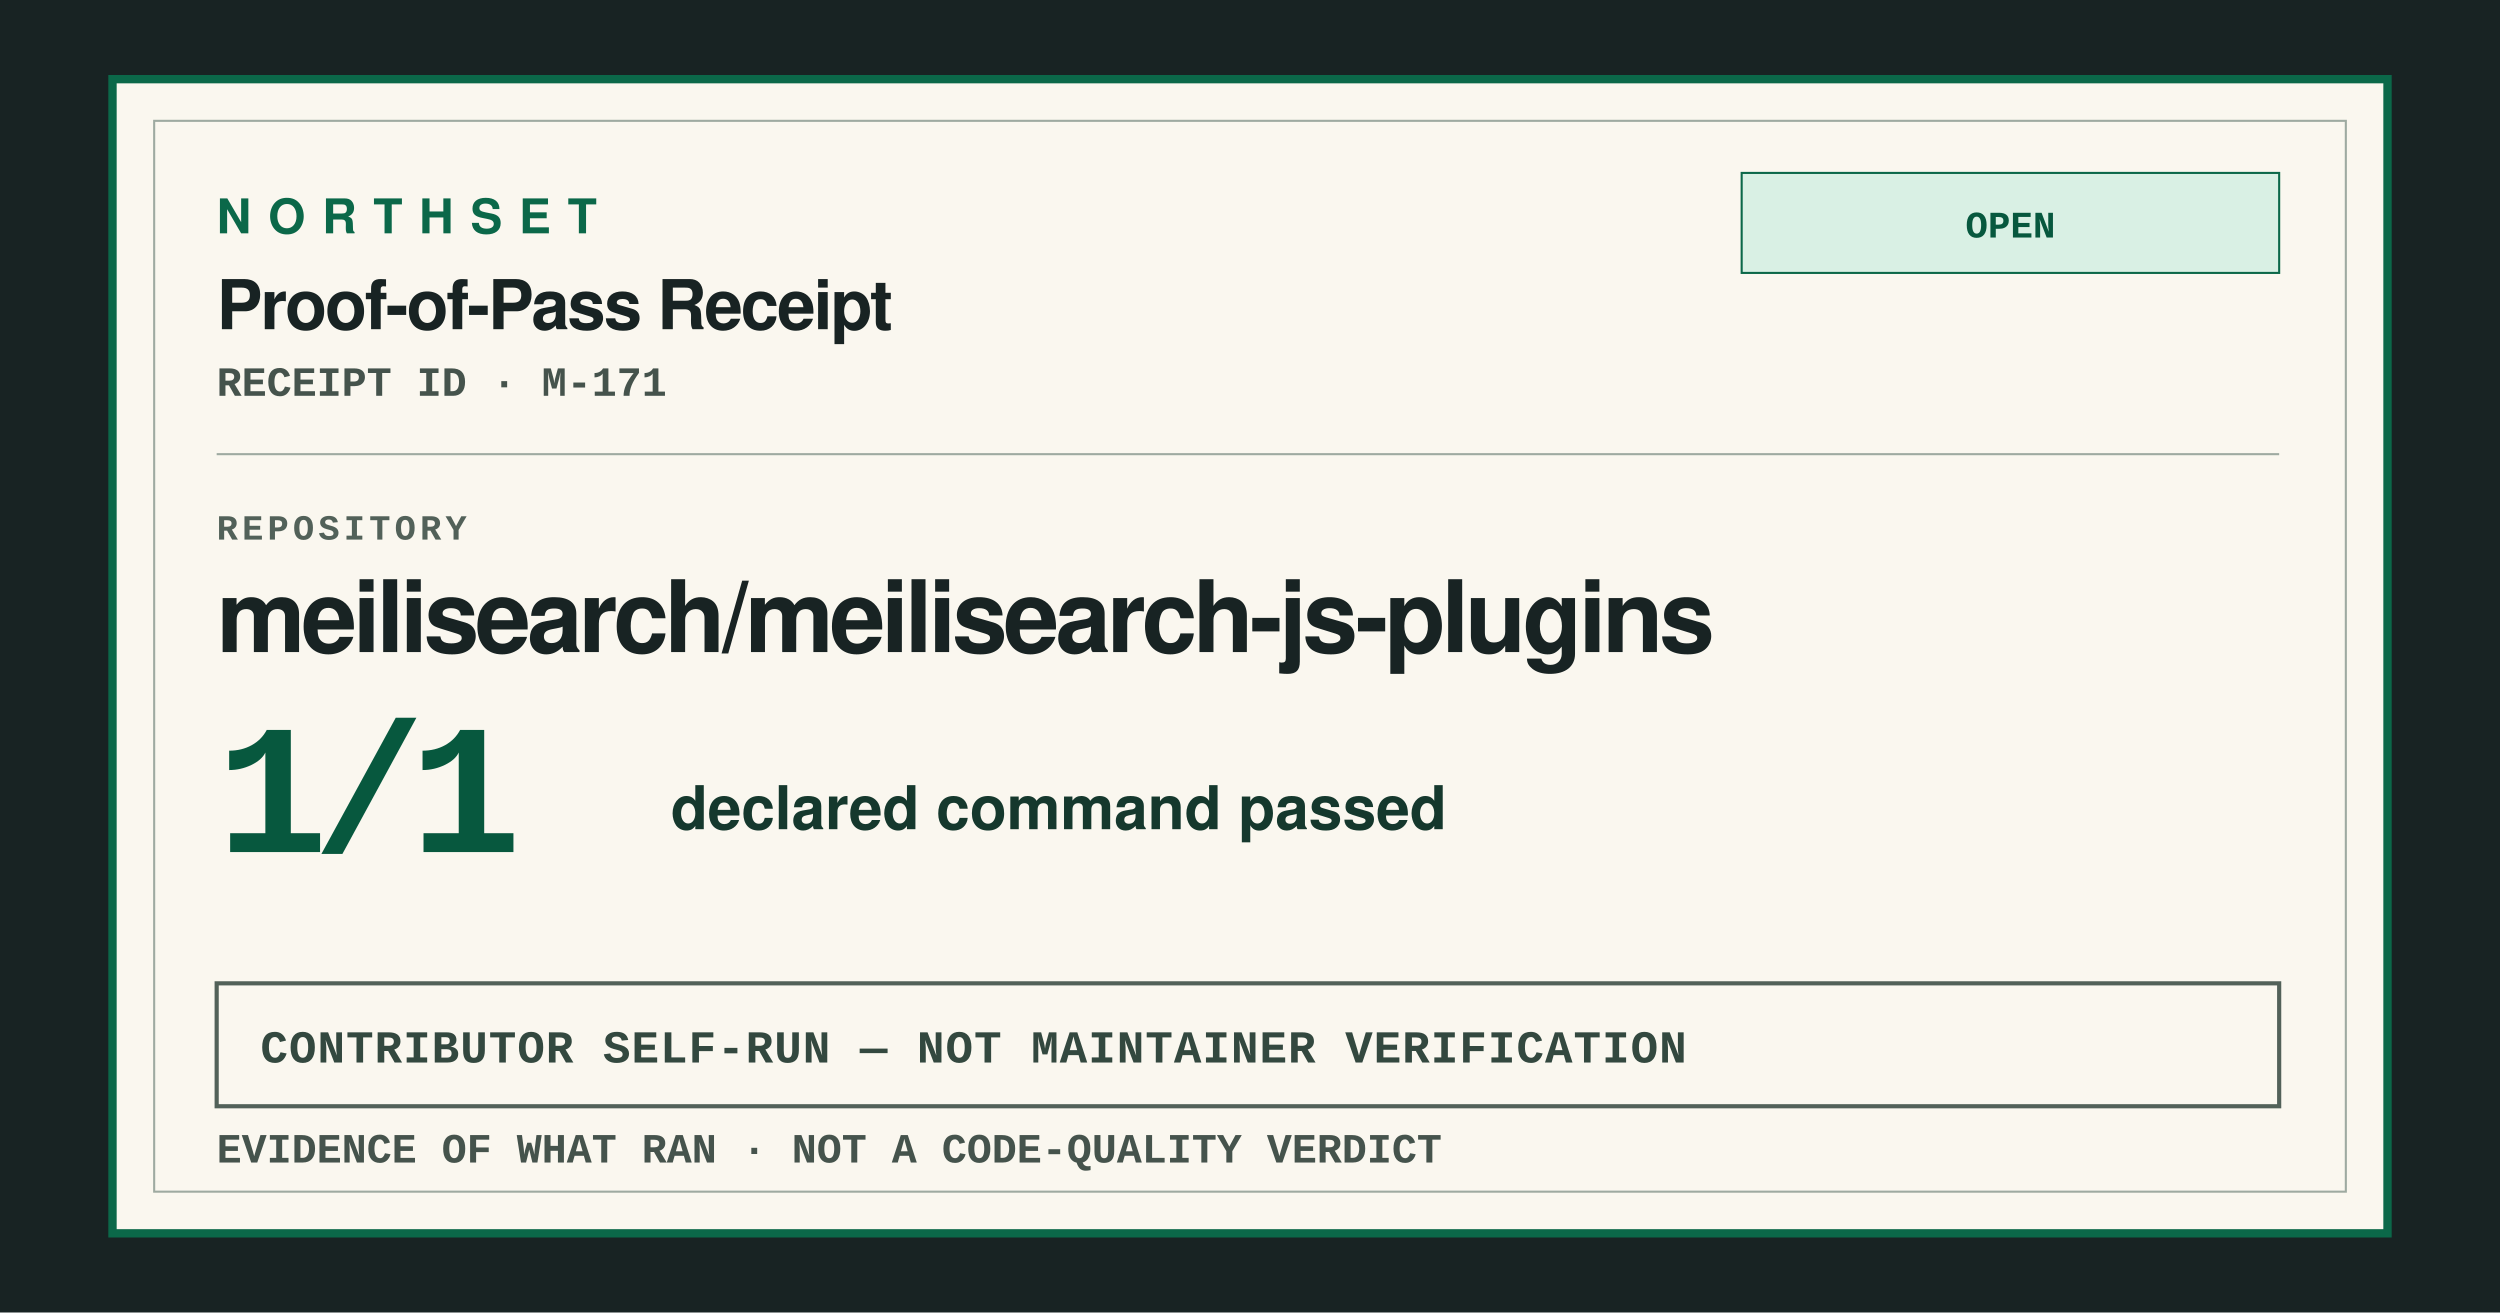
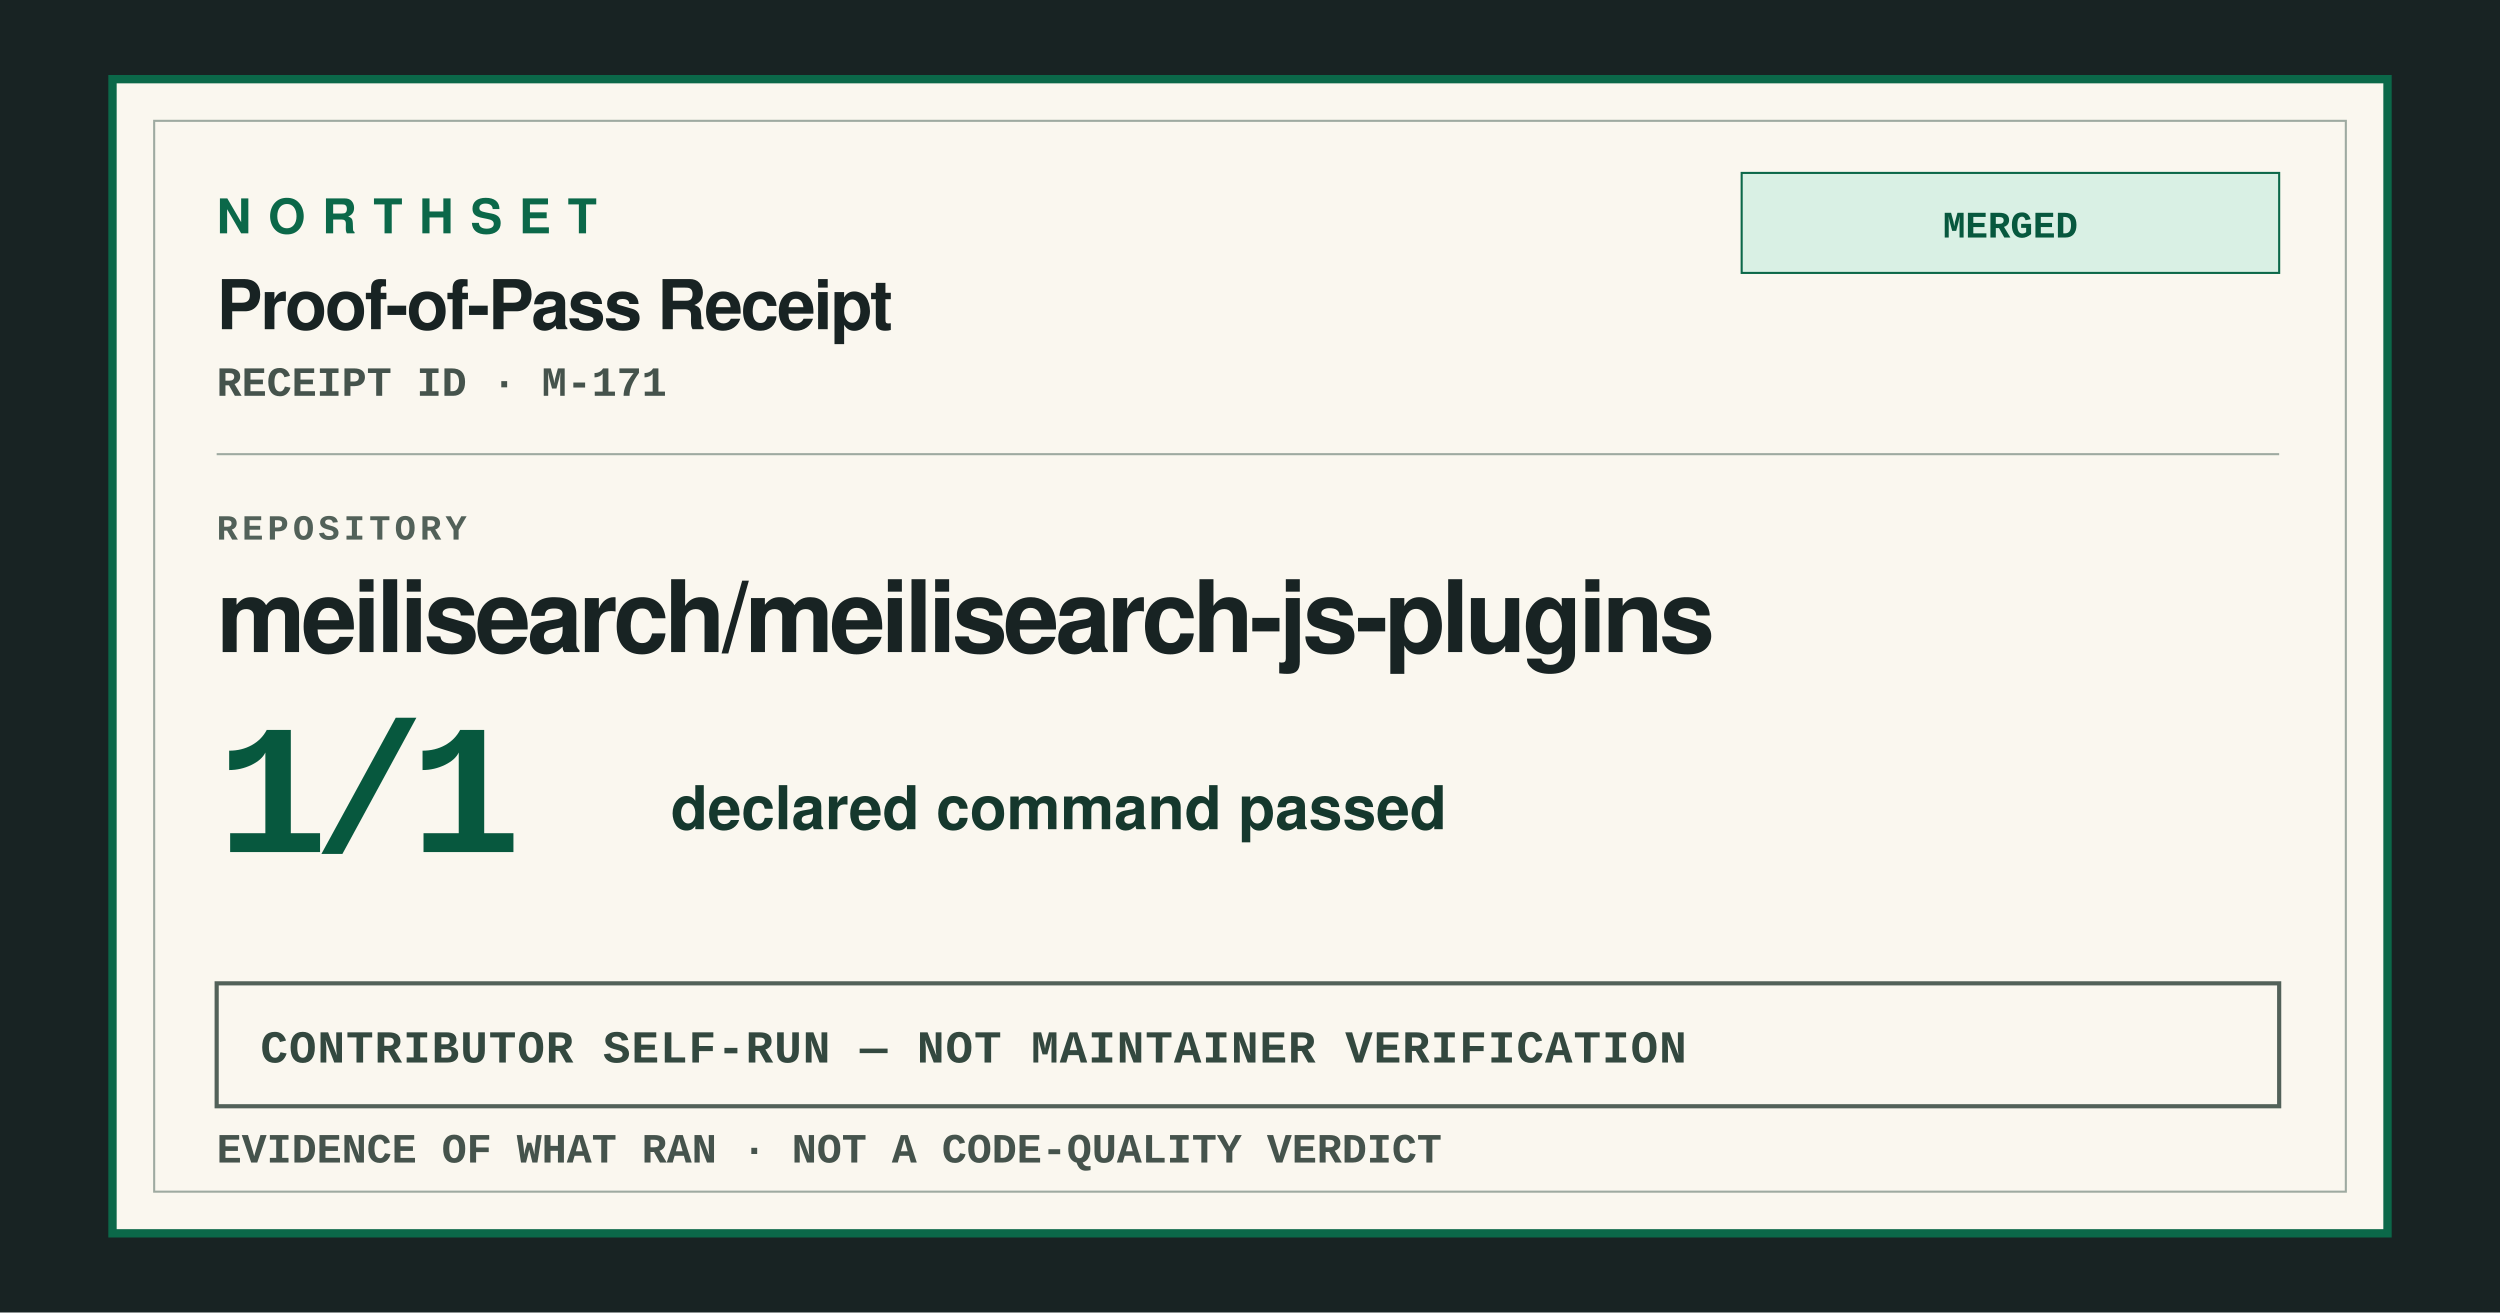
<svg xmlns="http://www.w3.org/2000/svg" width="1200" height="630" viewBox="0 0 1200 630" role="img" aria-labelledby="og-title og-description">
  <style>
    text { font-family:-apple-system,BlinkMacSystemFont,"Segoe UI",Helvetica,Arial,sans-serif; fill:#182323; }
    .mono { font-family:ui-monospace,SFMono-Regular,Menlo,Consolas,"Liberation Mono",monospace; }
    .brand { font-size:23px; font-weight:800; letter-spacing:8px; fill:#0b6849; }
    .receipt-label { font-size:33px; font-weight:760; letter-spacing:-1px; }
    .receipt-id { font-size:20px; font-weight:700; fill:#45534c; }
    .kicker { font-size:17px; font-weight:800; letter-spacing:2px; fill:#526159; }
    .repository { font-size:48px; font-weight:800; letter-spacing:-2px; }
    .score { font-size:89px; font-weight:850; letter-spacing:-7px; fill:#07583e; }
    .verdict { font-size:29px; font-weight:780; fill:#15382d; }
    .class-stamp { font-family:ui-monospace,SFMono-Regular,Menlo,Consolas,"Liberation Mono",monospace; font-weight:800; letter-spacing:.5px; fill:#33483f; }
    .chip { font-family:ui-monospace,SFMono-Regular,Menlo,Consolas,"Liberation Mono",monospace; font-size:18px; font-weight:850; fill:#07583e; }
  </style>
  <rect width="1200" height="630" fill="#182323" />
  <rect x="54" y="38" width="1092" height="554" fill="#faf7ef" stroke="#0b6849" stroke-width="4" />
  <rect x="74" y="58" width="1052" height="514" fill="none" stroke="#9eaaa1" />
  <text x="104" y="112" class="brand">NORTHSET</text>
  <text x="104" y="158" class="receipt-label">Proof-of-Pass Receipt</text>
  <text x="104" y="190" class="receipt-id mono">RECEIPT ID · M-171</text>
  <rect x="836" y="83" width="258" height="48" fill="#d9f0e4" stroke="#0b6849" />
-   <text x="965" y="114" text-anchor="middle" class="chip">OPEN</text>
+   <text x="965" y="114" text-anchor="middle" class="chip">MERGED</text>
  <line x1="104" y1="218" x2="1094" y2="218" stroke="#9eaaa1" />
  <text x="104" y="259" class="kicker mono">REPOSITORY</text>
  <text x="104" y="313" class="repository">meilisearch/meilisearch-js-plugins</text>
  <text x="104" y="409" class="score mono">1/1</text>
  <text x="322" y="398" class="verdict">declared command passed</text>
  <rect x="104" y="472" width="990" height="59" fill="none" stroke="#526159" stroke-width="2" />
  <text x="125" y="510" class="class-stamp" font-size="22px">CONTRIBUTOR SELF-RUN — NOT MAINTAINER VERIFICATION</text>
  <text x="104" y="558" class="receipt-id mono">EVIDENCE OF WHAT RAN · NOT A CODE-QUALITY VERDICT</text>
</svg>
